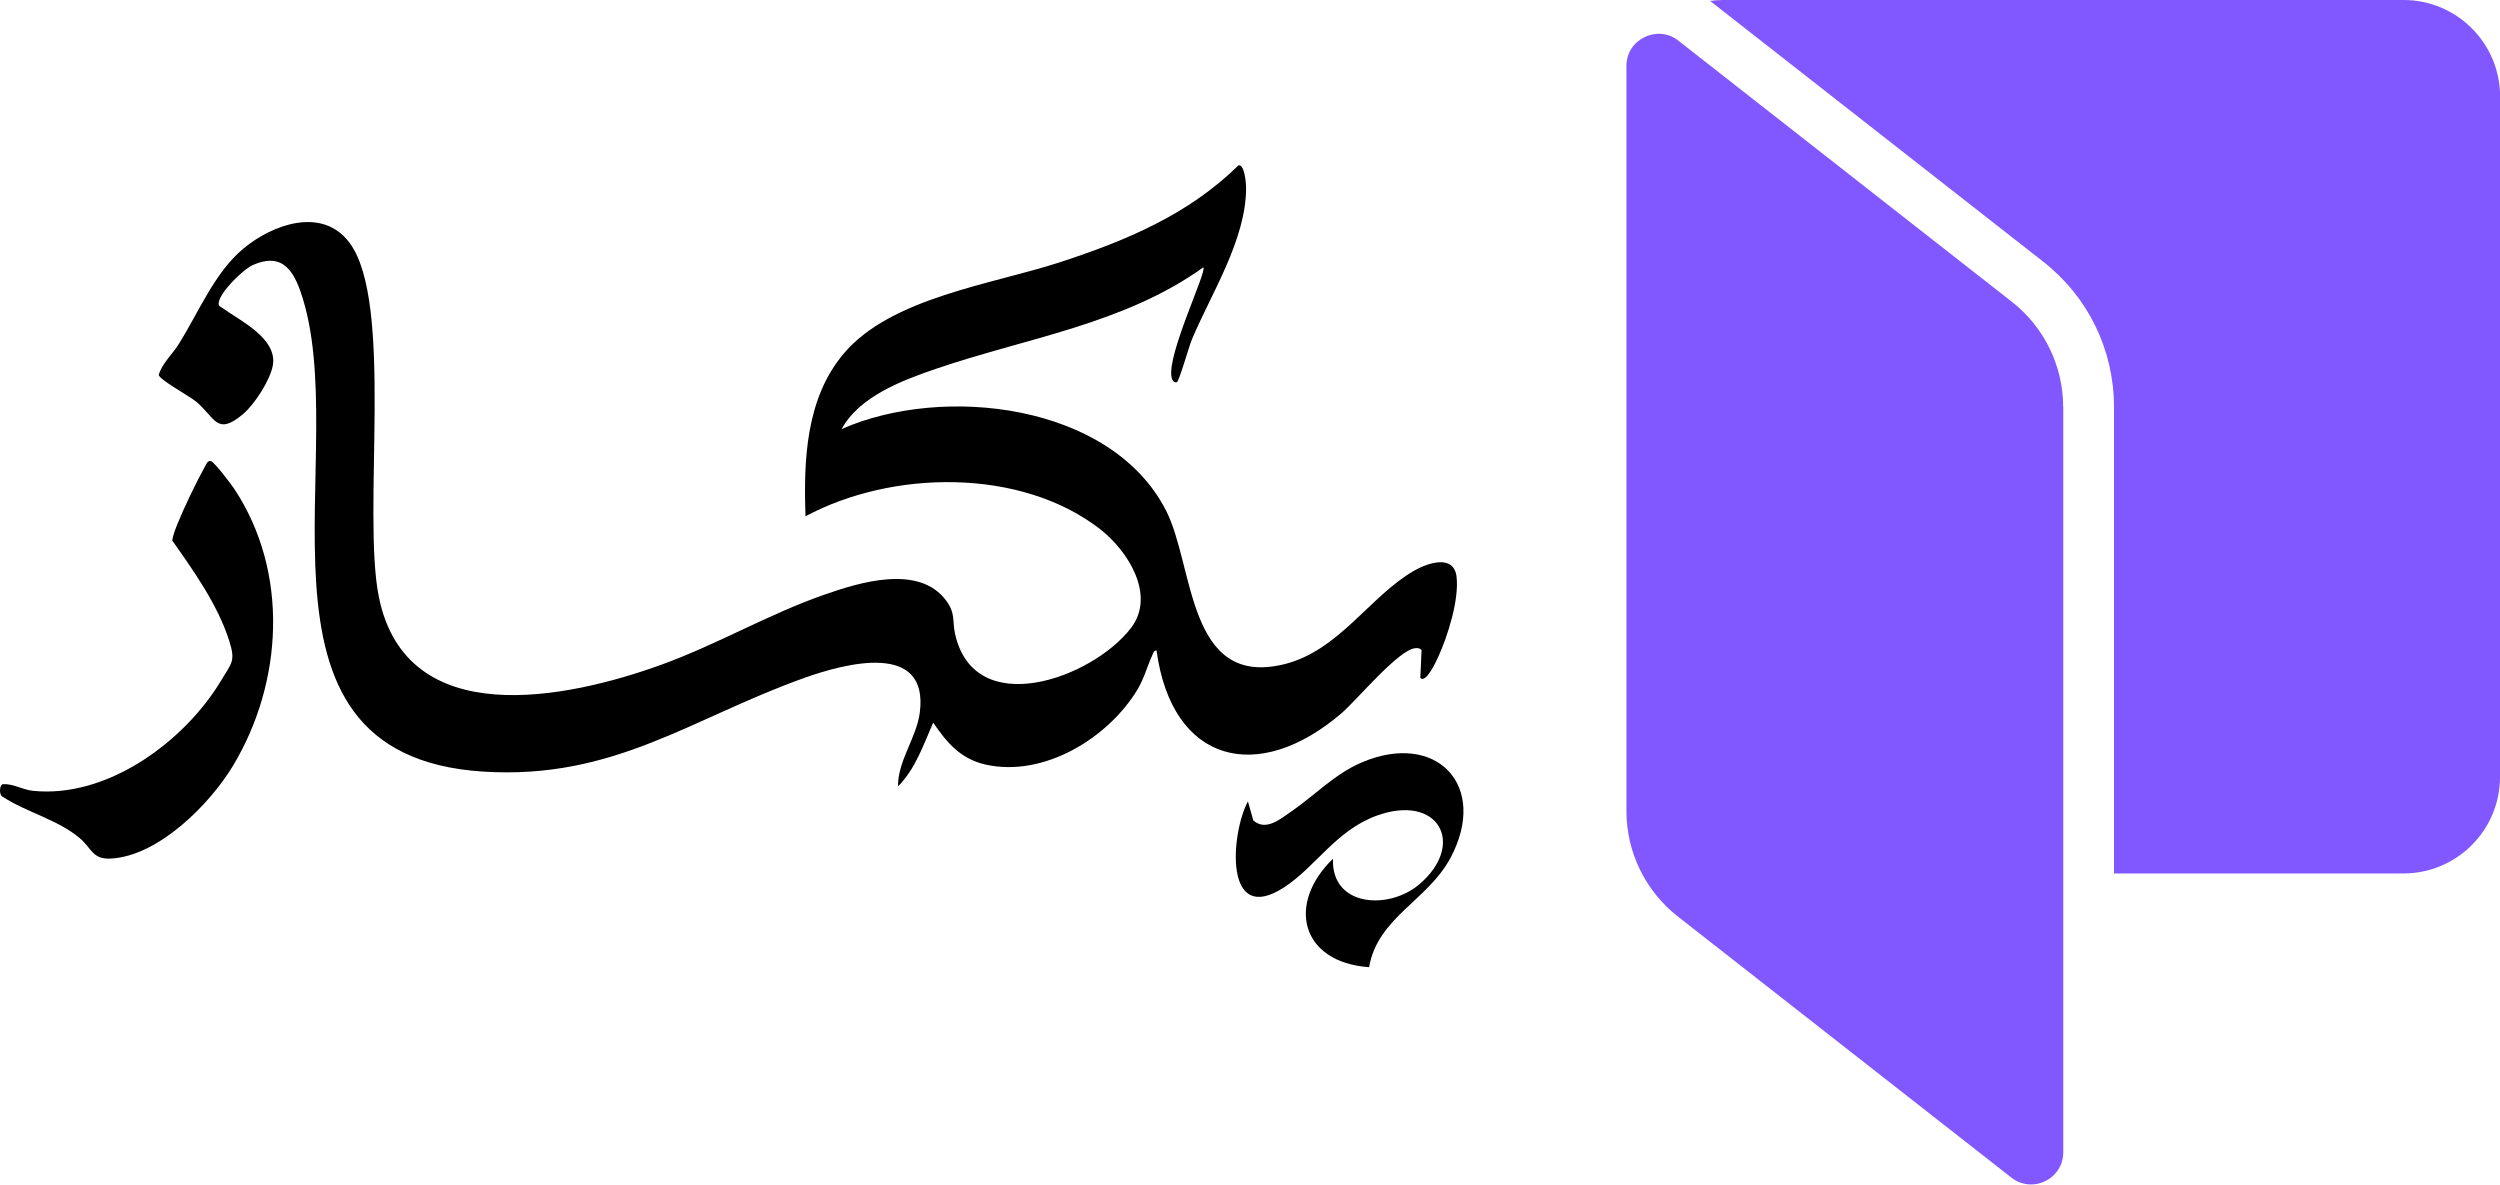
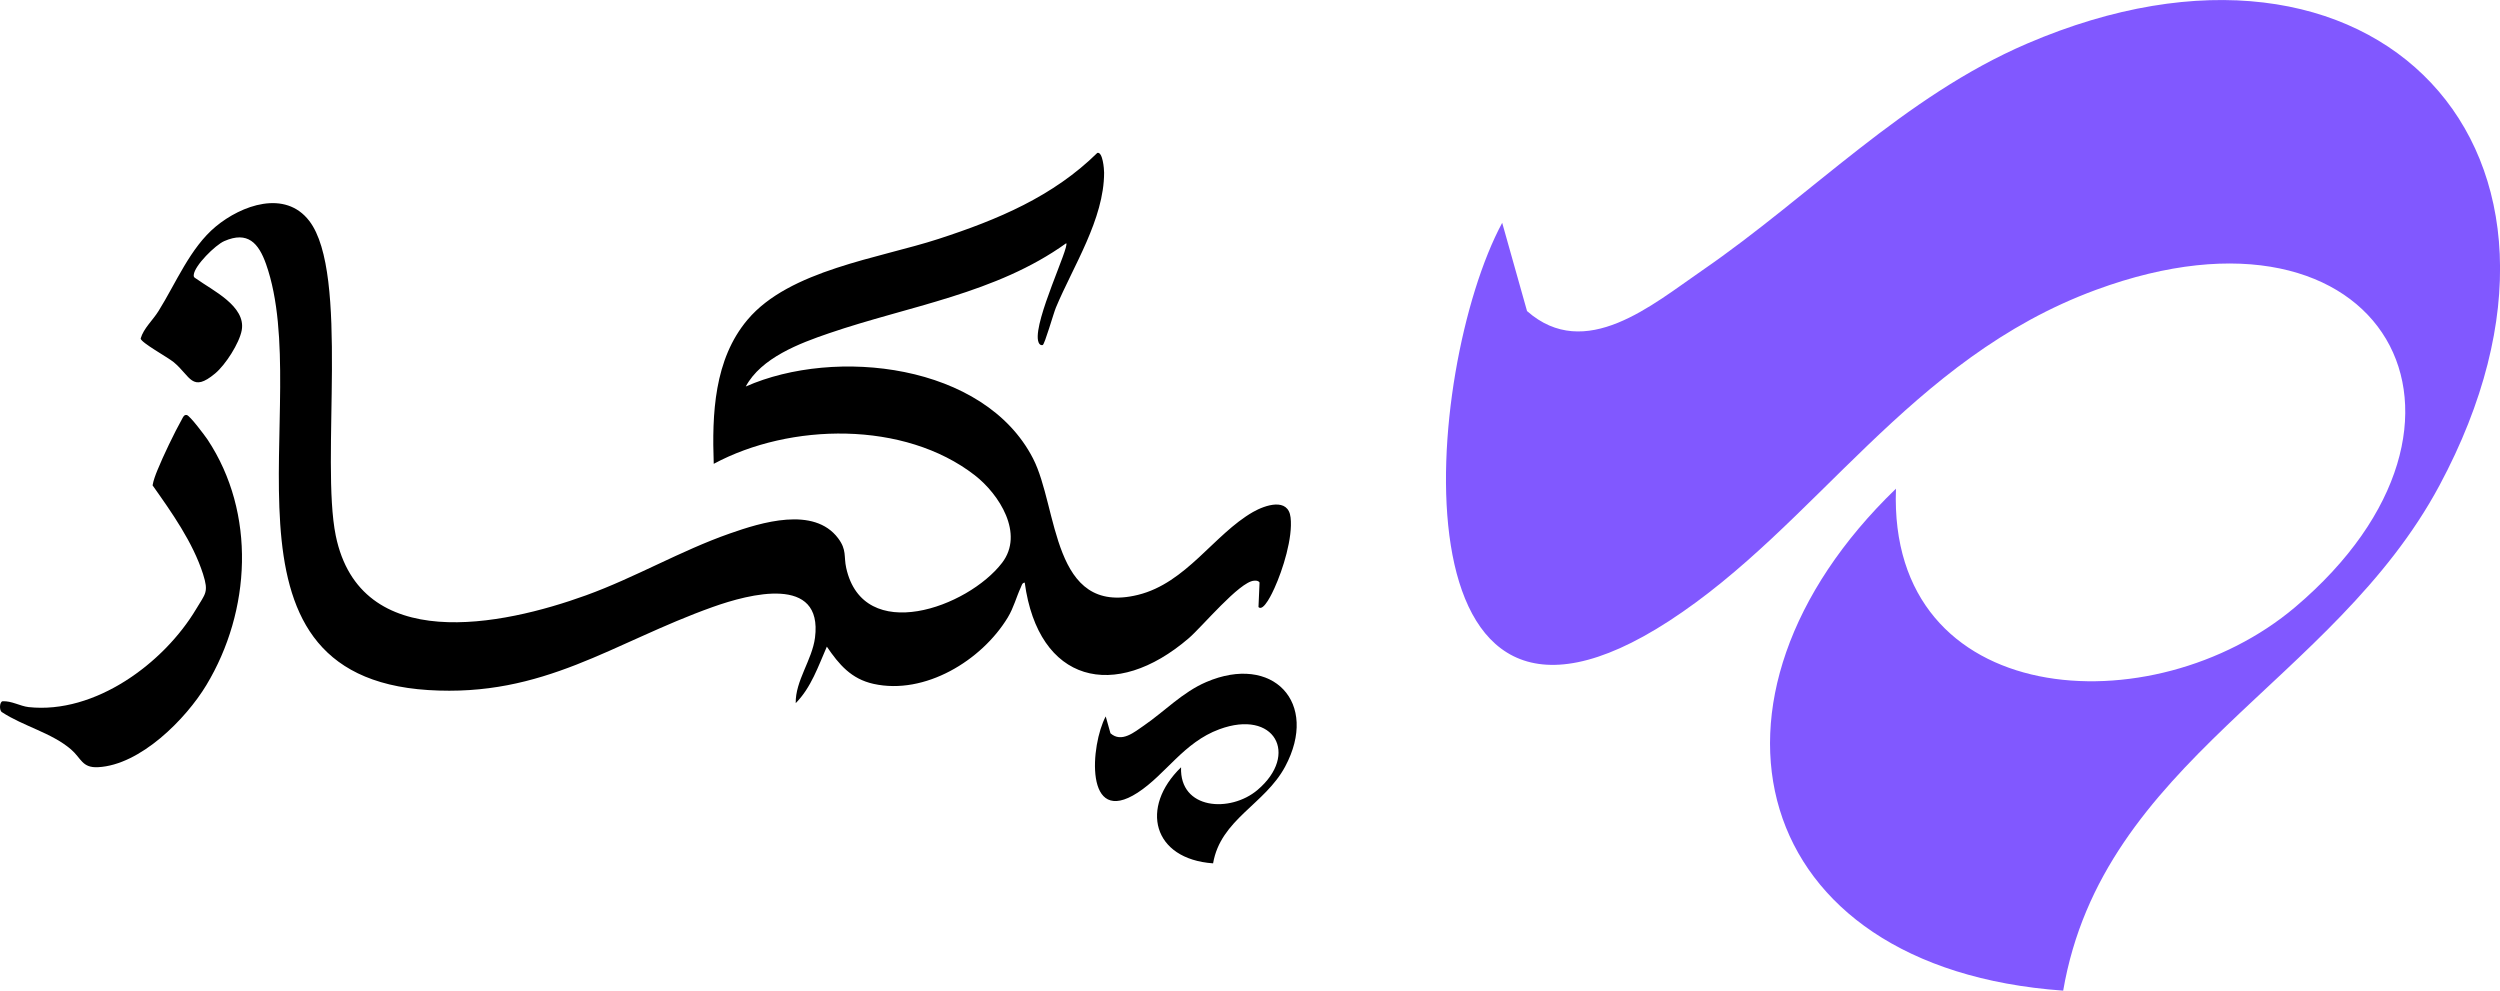
- <svg xmlns="http://www.w3.org/2000/svg" id="Layer_2" data-name="Layer 2" viewBox="0 0 246.95 117">
+ <svg xmlns="http://www.w3.org/2000/svg" id="Layer_2" data-name="Layer 2" viewBox="0 0 278.71 110.44">
  <defs>
    <style>
      .cls-1 {
        fill: #8158ff;
      }
    </style>
  </defs>
  <g id="Layer_1-2" data-name="Layer 1">
    <g>
-       <path class="cls-1" d="M246.95,9.54v67.2c0,5.27-4.27,9.54-9.54,9.54h-28.59v-46.08c0-5.64-2.55-10.87-6.99-14.35L168.92.09c.42-.06.85-.09,1.29-.09h67.21c5.27,0,9.54,4.28,9.54,9.54Z" />
-       <path class="cls-1" d="M203.81,40.21v73.61c0,1.88-1.54,3.18-3.19,3.18-.66,0-1.34-.21-1.94-.68l-32.96-25.8c-3.19-2.51-5.06-6.34-5.06-10.4V6.51c-.01-2.67,3.12-4.1,5.12-2.5,0,0,32.95,25.8,32.95,25.8,3.2,2.5,5.07,6.34,5.07,10.4Z" />
+       <path d="M118.86,27.12c-7.83,5.62-17.53,6.98-26.43,10.03-3.31,1.13-7.57,2.74-9.29,5.94,9.98-4.41,26.58-2.55,32.02,8.01,2.84,5.51,2.06,17.59,11.7,15.22,5.4-1.33,8.46-6.73,12.83-9.24,1.37-.78,3.93-1.64,4.19.61s-.86,5.82-1.8,7.88c-.18.4-1.21,2.68-1.78,2.11l.12-2.74c-.15-.22-.38-.22-.62-.2-1.62.11-5.78,5.13-7.27,6.41-8.24,7.08-16.77,4.99-18.29-6.2-.3.03-.33.31-.43.52-.52,1.12-.78,2.24-1.46,3.37-2.91,4.8-9.25,8.67-14.97,7.4-2.48-.55-3.84-2.15-5.2-4.15-.96,2.19-1.75,4.56-3.47,6.3-.05-2.49,1.83-4.81,2.15-7.3.9-7.05-7.33-4.87-11.4-3.42-11.19,3.99-18.81,10.08-31.73,9.26-25.38-1.62-12.57-31.92-18.07-47.49-.83-2.34-2.04-3.71-4.66-2.56-.99.43-3.31,2.72-3.4,3.76-.03.3.12.32.32.46,1.76,1.27,5.51,3.03,5.03,5.71-.26,1.45-1.82,3.87-2.96,4.82-2.61,2.18-2.73.32-4.62-1.25-.68-.56-3.65-2.18-3.69-2.64.33-1.14,1.35-2.03,1.99-3.06,1.94-3.1,3.53-7.06,6.39-9.43s7.72-4.14,10.42-.62c4.5,5.86,1.25,26.74,2.95,35.08,2.73,13.32,18.54,10.05,27.9,6.66,5.47-1.98,10.57-4.98,16.02-6.89,3.5-1.23,9.39-3.07,12.09.53.98,1.31.61,2,.9,3.31,1.91,8.61,13.56,4.41,17.38-.58,2.48-3.24-.31-7.63-3.05-9.76-7.85-6.09-20.58-5.85-29.1-1.27-.2-5.53.03-11.65,3.78-16.08,4.66-5.52,14.63-6.83,21.27-8.99s12.78-4.74,17.72-9.6c.6-.13.75,1.79.75,2.21,0,5.18-3.46,10.45-5.37,15.03-.27.64-1.26,4.15-1.48,4.19-.32.07-.47-.25-.52-.53-.42-2.3,3.5-10.38,3.15-10.82Z" />
+       <path d="M.2,79.39c-.3-.23-.25-1.14.08-1.21,1.01-.06,1.95.54,2.91.65,7.38.8,15.07-4.87,18.69-10.95,1.03-1.73,1.4-1.84.76-3.87-1.13-3.55-3.51-6.9-5.63-9.9.1-.58.32-1.15.54-1.69.63-1.56,1.91-4.22,2.73-5.68.12-.21.23-.54.55-.47.35.08,2,2.28,2.31,2.74,5.43,8.2,4.84,19.11-.13,27.36-2.29,3.8-7.36,8.92-12.08,9.16-1.79.09-1.86-.99-3.01-1.98-2.16-1.86-5.33-2.59-7.71-4.16Z" />
+       <path d="M135.24,96.25c-6.75-.48-8.18-6.25-3.57-10.71-.18,4.73,5.48,5.1,8.52,2.53,4.67-3.96,1.91-9.04-4.25-6.77-3.99,1.47-5.97,5.03-9.11,7.07-5.98,3.88-5.25-5.36-3.56-8.5l.53,1.88c1.24,1.1,2.67-.14,3.74-.87,2.31-1.59,4.3-3.71,6.93-4.84,7.42-3.19,12.63,2.28,8.8,9.43-2.26,4.21-7.19,5.87-8.03,10.78Z" />
    </g>
-     <g>
-       <path d="M118.86,26.41c-7.83,5.62-17.53,6.98-26.43,10.03-3.31,1.13-7.57,2.74-9.29,5.94,9.98-4.41,26.58-2.55,32.02,8.01,2.84,5.51,2.06,17.59,11.7,15.22,5.4-1.33,8.46-6.73,12.83-9.24,1.37-.78,3.93-1.64,4.19.61s-.86,5.82-1.8,7.88c-.18.4-1.21,2.68-1.78,2.11l.12-2.74c-.15-.22-.38-.22-.62-.2-1.62.11-5.78,5.13-7.27,6.41-8.24,7.08-16.77,4.99-18.29-6.2-.3.03-.33.31-.43.52-.52,1.12-.78,2.24-1.46,3.37-2.91,4.8-9.25,8.67-14.97,7.4-2.48-.55-3.84-2.15-5.2-4.15-.96,2.19-1.75,4.56-3.47,6.3-.05-2.49,1.83-4.81,2.15-7.3.9-7.05-7.33-4.87-11.4-3.42-11.19,3.99-18.81,10.08-31.73,9.26-25.38-1.62-12.57-31.92-18.07-47.49-.83-2.34-2.04-3.71-4.66-2.56-.99.43-3.31,2.72-3.4,3.76-.03.3.12.32.32.46,1.76,1.27,5.51,3.03,5.03,5.71-.26,1.45-1.82,3.87-2.96,4.82-2.61,2.18-2.73.32-4.62-1.25-.68-.56-3.65-2.18-3.69-2.64.33-1.14,1.35-2.03,1.99-3.06,1.94-3.1,3.53-7.06,6.39-9.43s7.72-4.14,10.42-.62c4.5,5.86,1.25,26.74,2.95,35.08,2.73,13.32,18.54,10.05,27.9,6.66,5.47-1.98,10.57-4.98,16.02-6.89,3.5-1.23,9.39-3.07,12.09.53.98,1.31.61,2,.9,3.31,1.91,8.61,13.56,4.41,17.38-.58,2.48-3.24-.31-7.63-3.05-9.76-7.85-6.09-20.58-5.85-29.1-1.27-.2-5.53.03-11.65,3.78-16.08,4.66-5.52,14.63-6.83,21.27-8.99s12.78-4.74,17.72-9.6c.6-.13.75,1.79.75,2.21,0,5.18-3.46,10.45-5.37,15.03-.27.64-1.26,4.15-1.48,4.19-.32.07-.47-.25-.52-.53-.42-2.3,3.5-10.38,3.15-10.82Z" />
-       <path d="M.2,78.67c-.3-.23-.25-1.14.08-1.21,1.01-.06,1.95.54,2.91.65,7.38.8,15.07-4.87,18.69-10.95,1.03-1.73,1.4-1.84.76-3.87-1.13-3.55-3.51-6.9-5.63-9.9.1-.58.32-1.15.54-1.69.63-1.56,1.91-4.22,2.73-5.68.12-.21.23-.54.55-.47.35.08,2,2.28,2.31,2.74,5.43,8.2,4.84,19.11-.13,27.36-2.29,3.8-7.36,8.92-12.08,9.16-1.79.09-1.86-.99-3.01-1.98-2.16-1.86-5.33-2.59-7.71-4.16Z" />
-       <path d="M135.24,95.54c-6.75-.48-8.18-6.25-3.57-10.71-.18,4.73,5.48,5.1,8.52,2.53,4.67-3.96,1.91-9.04-4.25-6.77-3.99,1.47-5.97,5.03-9.11,7.07-5.98,3.88-5.25-5.36-3.56-8.5l.53,1.88c1.24,1.1,2.67-.14,3.74-.87,2.31-1.59,4.3-3.71,6.93-4.84,7.42-3.19,12.63,2.28,8.8,9.43-2.26,4.21-7.19,5.87-8.03,10.78Z" />
-     </g>
+     <path class="cls-1" d="M230,110.44c-35.28-2.52-42.77-32.67-18.63-55.96-.93,24.71,28.64,26.63,44.51,13.2,24.42-20.68,9.99-47.22-22.2-35.37-20.88,7.68-31.17,26.26-47.62,36.93-31.25,20.26-27.41-28.01-18.59-44.4l2.77,9.84c6.49,5.72,13.97-.71,19.54-4.54,12.06-8.3,22.45-19.37,36.21-25.28,38.78-16.65,66,11.91,45.97,49.26-11.79,21.99-37.55,30.7-41.95,56.33Z" />
  </g>
</svg>
